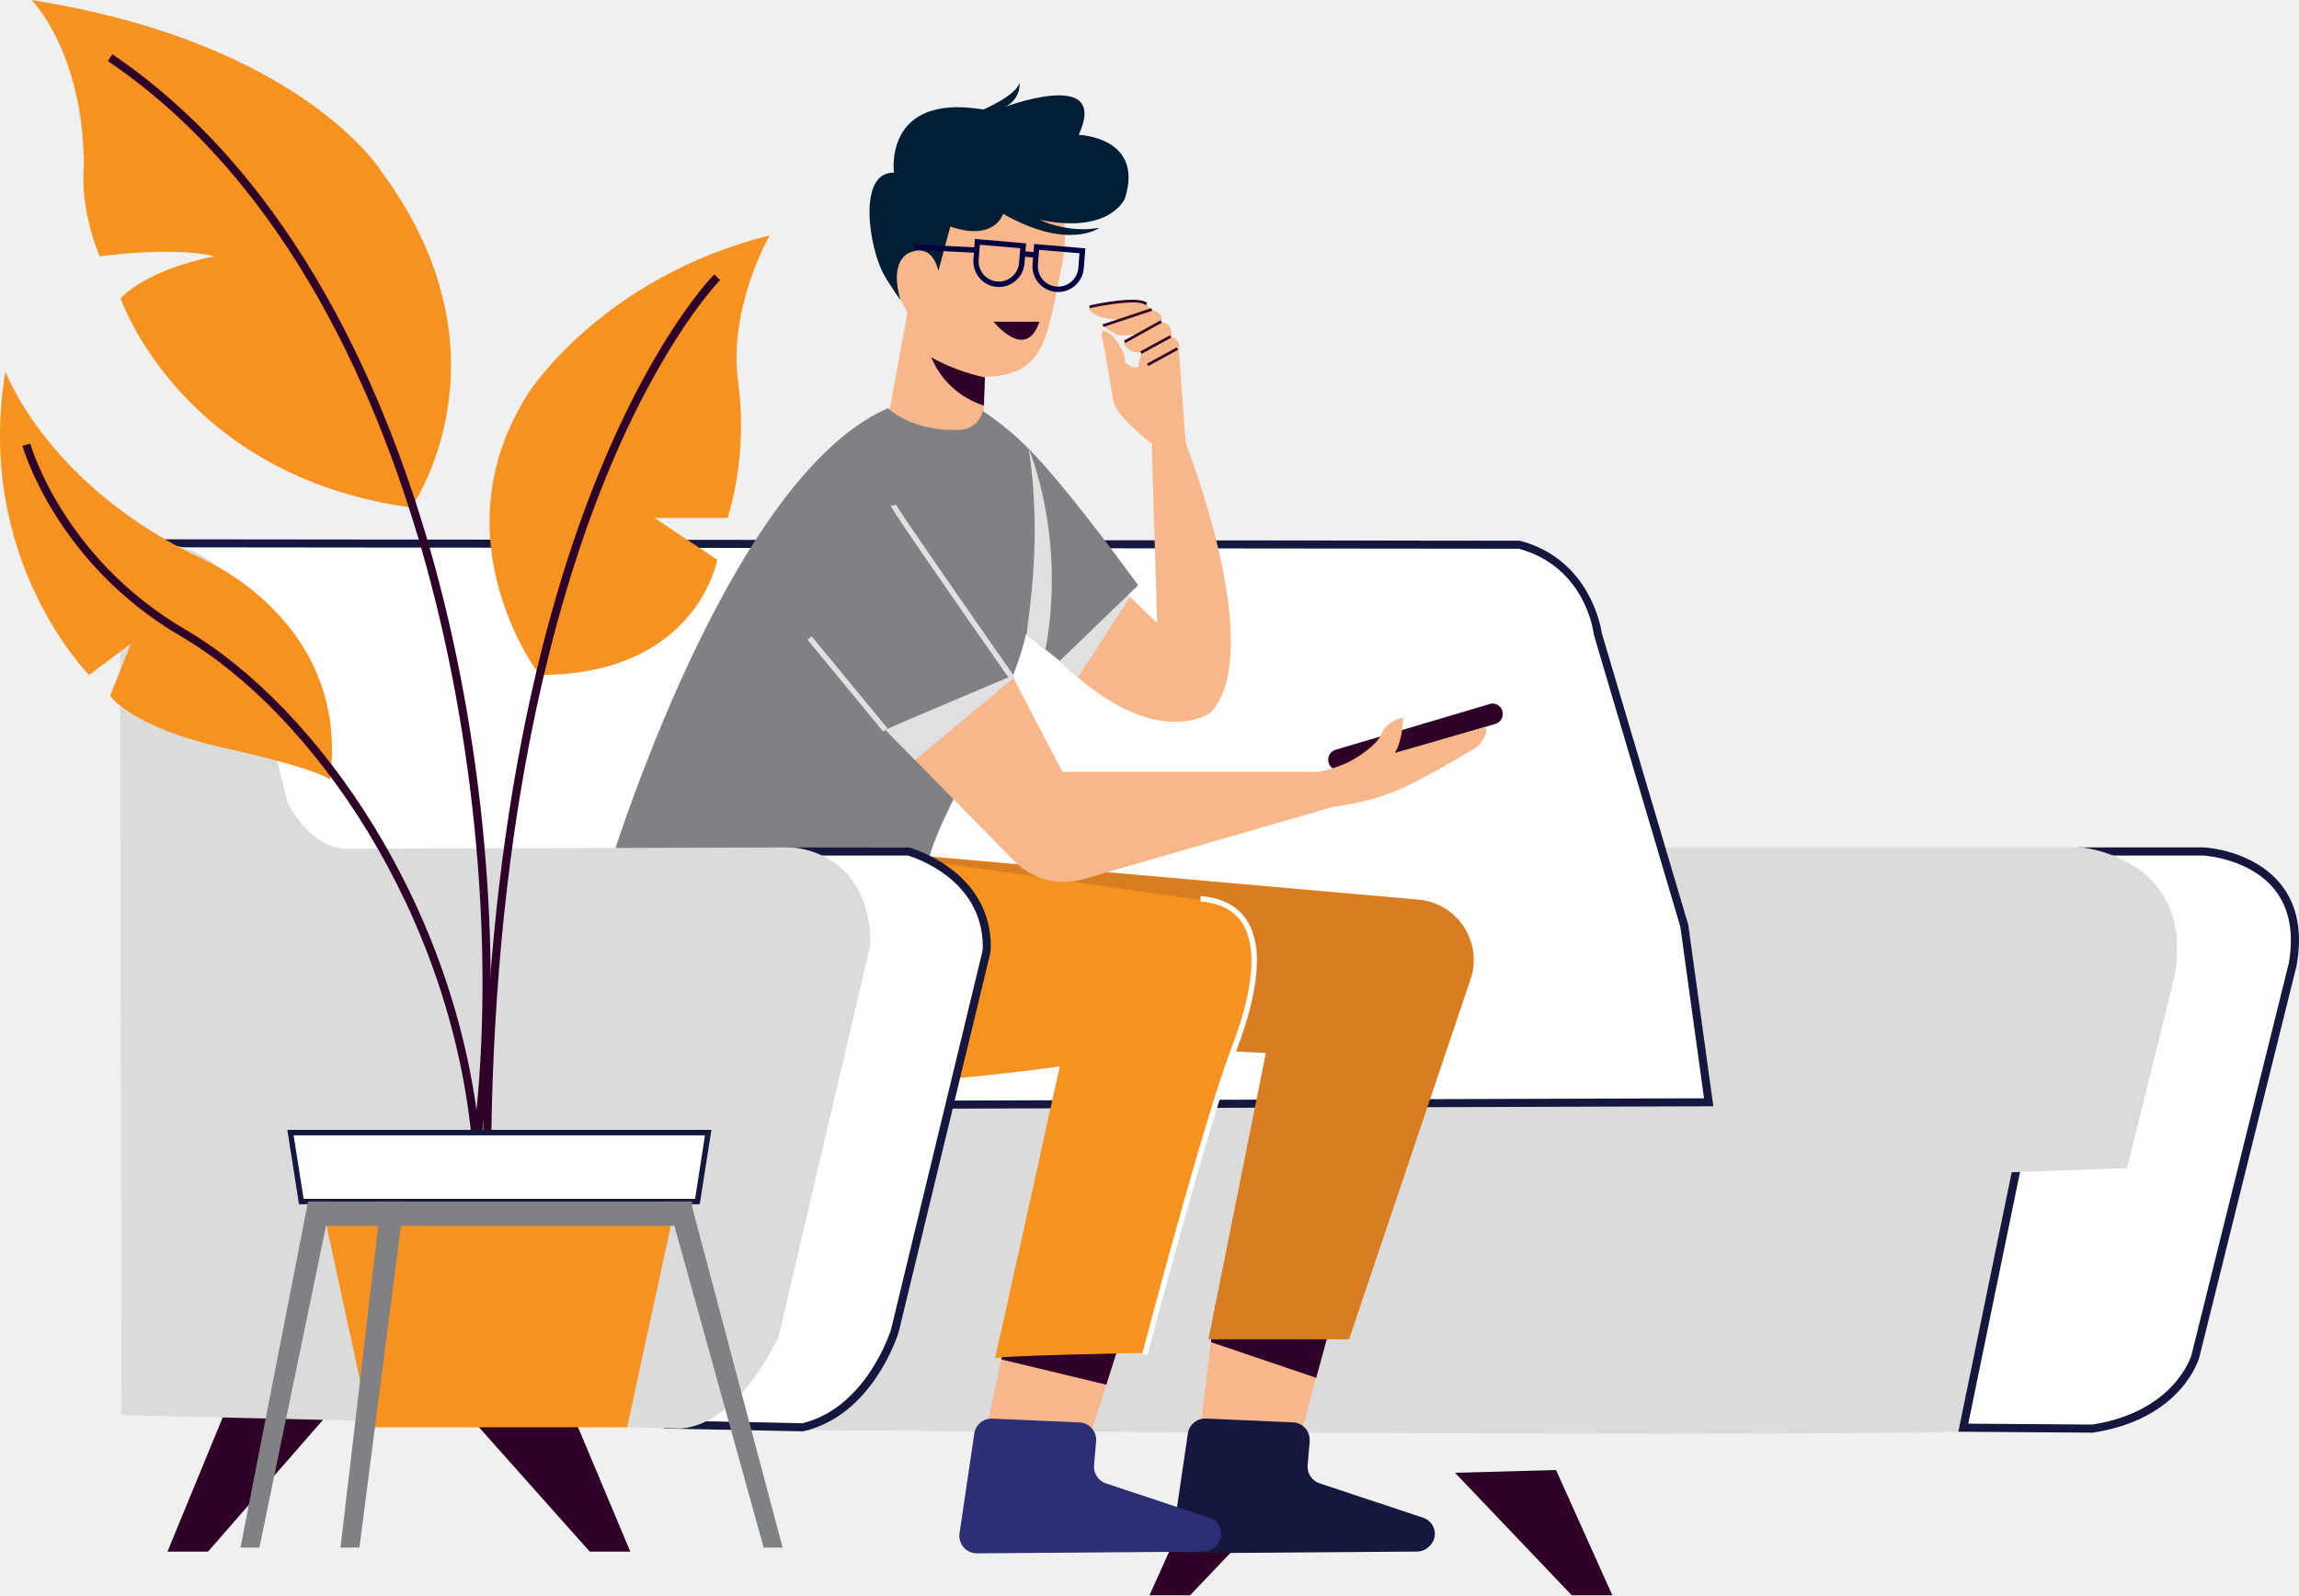
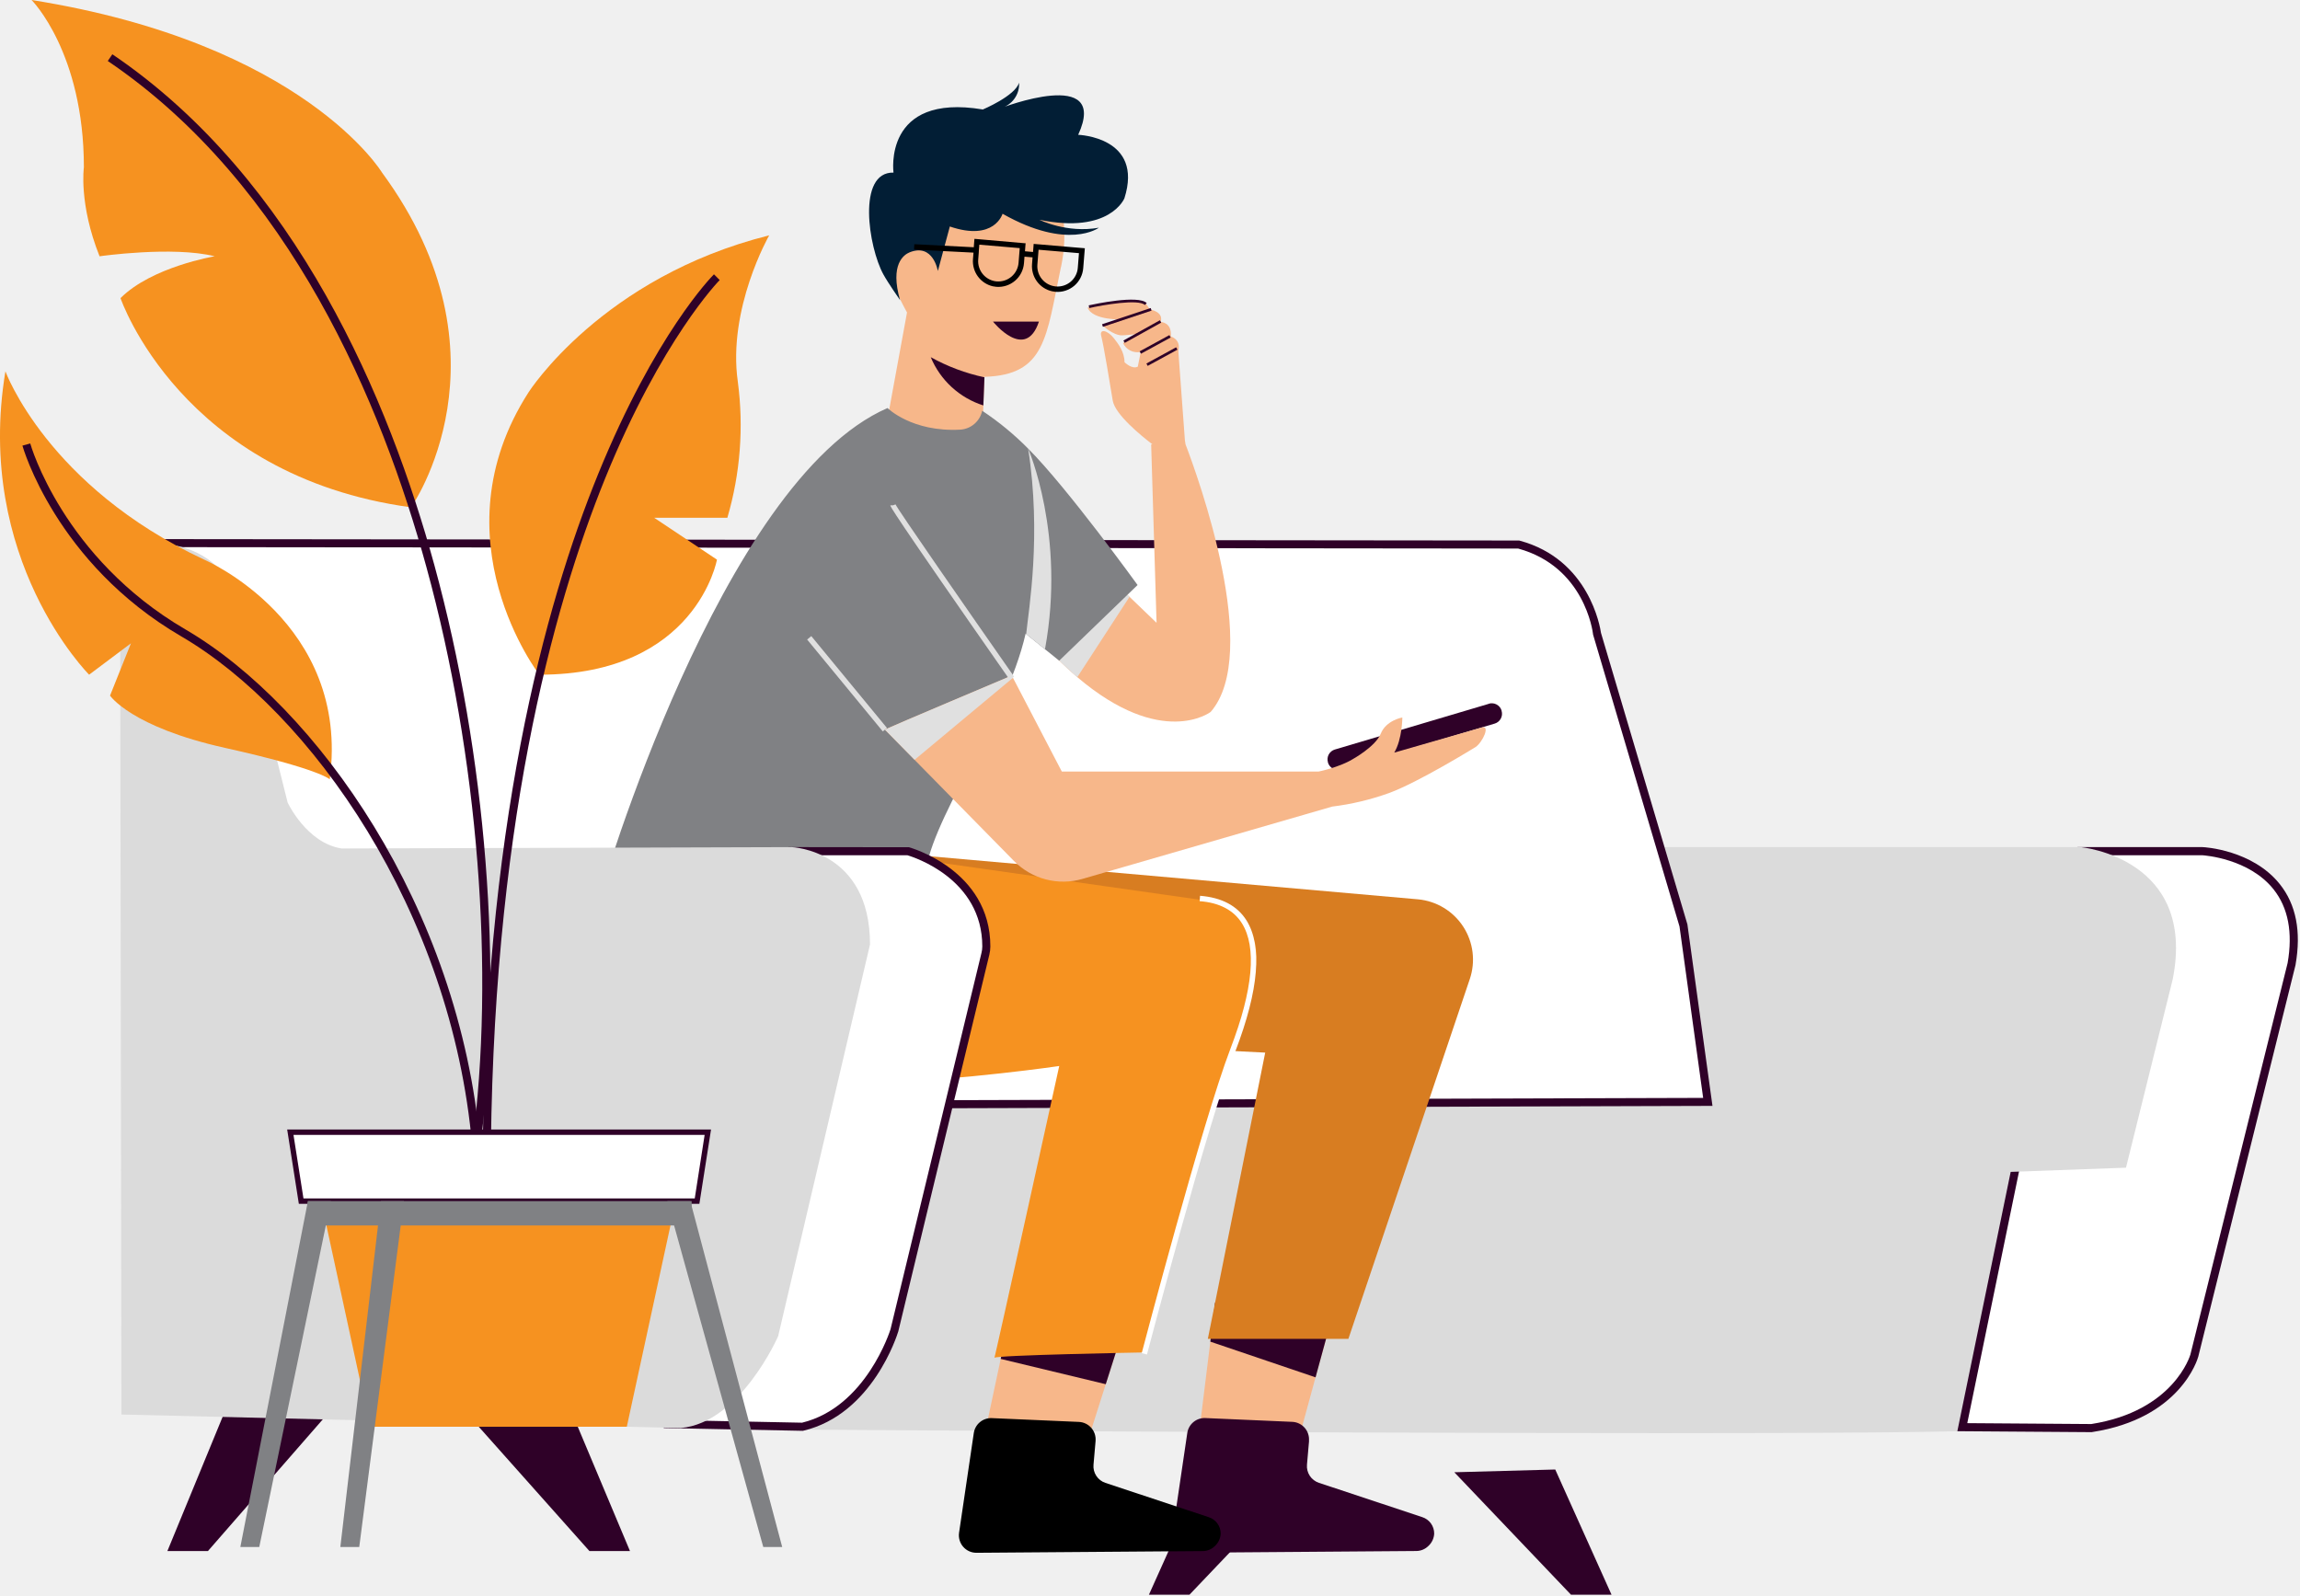
- <svg xmlns="http://www.w3.org/2000/svg" id="Layer_1" data-name="Layer 1" viewBox="0 0 1005.06 697.6">
-   <polygon points="520.26 697.6 571.3 644.03 527.14 642.83 502.53 697.6 520.26 697.6" style="fill:#2f0128" />
-   <polygon points="687.14 697.6 636.1 644.03 680.25 642.83 704.87 697.6 687.14 697.6" style="fill:#2f0128" />
-   <path d="M529.25,693.55h505.93s42.55-2.36,39,31.92l-18.91,83.93s-10.64,31.91-40.2,35.46-530.74,0-530.74,0Z" transform="translate(-142.8 -221.32)" style="fill:#dbdbdb" />
-   <path d="M863.8,848.22c-152.47,0-366-1.49-379.48-1.59l-2.36,0,46-154.83h507.25c.82,0,22.43-1.1,34,11,5.46,5.73,7.74,13.41,6.76,22.83l0,.21L1057,810c-.11.32-11.35,33-41.66,36.66-10,1.2-72.58,1.6-151.5,1.6M486.71,843.1c37.39.26,500.1,3.36,528.16,0,27.38-3.29,38.09-32.48,38.7-34.19l18.87-83.73c.83-8.29-1.12-15-5.81-19.91-10.44-10.95-31.15-10-31.35-9.95H530.58Z" transform="translate(-142.8 -221.32)" style="fill:#dbdbdb" />
-   <polygon points="582.09 578.03 575.41 602.51 567.9 630.04 524.27 628.41 529.39 586.9 531.5 569.77 582.09 578.03" style="fill:#f7b78a" />
-   <polygon points="492.25 578.48 483.65 605.51 475.7 630.49 430.89 626.5 437.7 594.45 442.84 570.21 492.25 578.48" style="fill:#f7b78a" />
-   <polygon points="90.94 678.51 141.97 620 97.82 618.71 73.21 678.51 90.94 678.51" style="fill:#2f0128" />
-   <polygon points="257.82 678.51 206.78 621.18 250.93 619.89 275.55 678.51 257.82 678.51" style="fill:#2f0128" />
-   <polygon points="492.25 578.48 483.65 605.51 437.7 594.45 442.84 570.21 492.25 578.48" style="fill:#2f0128" />
-   <polygon points="582.09 578.03 575.41 602.51 529.39 586.9 531.5 569.77 582.09 578.03" style="fill:#2f0128" />
-   <path d="M715.37,851.64l-.91,10.4a7.65,7.65,0,0,0,5.22,7.93l45.17,15a7.5,7.5,0,0,1,5.25,7.22,7.83,7.83,0,0,1-2.56,5.43,7.57,7.57,0,0,1-5.3,2.18l-98.93.75a7.65,7.65,0,0,1-7.64-8.78l6.44-43.6a7.66,7.66,0,0,1,7.92-6.53l38,1.66a7.66,7.66,0,0,1,7.3,8.32" transform="translate(-142.8 -221.32)" style="fill:#15173f" />
-   <path d="M622,851.64l-.91,10.4A7.65,7.65,0,0,0,626.3,870l45.17,15a7.5,7.5,0,0,1,5.24,7.22,7.86,7.86,0,0,1-2.55,5.43,7.59,7.59,0,0,1-5.31,2.18l-98.93.75a7.65,7.65,0,0,1-7.63-8.78l6.44-43.6a7.65,7.65,0,0,1,7.91-6.53l38.05,1.66a7.66,7.66,0,0,1,7.3,8.32" transform="translate(-142.8 -221.32)" style="fill:#2e2e75" />
-   <path d="M606.84,338.16c-6.41,30.63-6.65,47.24-33.49,48v.19L573,396.49l-.08,2.18-.42,11.66-42.7.68,9.72-53s-8-14.36-9-21.33c-2.83-19-1.62-51.69,27.93-55.18,40.35-4.77,54.86,26,48.44,56.62" transform="translate(-142.8 -221.32)" style="fill:#f7b78a" />
-   <path d="M1106.1,593.67s47.29,2.35,39,49.3l-42.55,171.38s-7.09,25.82-44.92,31.69l-56.54-.41,51.81-252Z" transform="translate(-142.8 -221.32)" style="fill:#fff" />
-   <path d="M1057.77,847.81l-58.84-.42,52.54-255.5h54.72c.89,0,21.85,1.25,33.79,16.21,7.11,8.91,9.42,20.74,6.88,35.17l0,.11-42.55,171.38c-.31,1.14-7.85,27.05-46.37,33Zm-54.5-3.94,54.24.39c36.15-5.66,43.27-30.14,43.34-30.38l42.53-171.28c2.34-13.35.26-24.21-6.17-32.28-10.72-13.44-30.17-14.82-31.16-14.88h-51.69Z" transform="translate(-142.8 -221.32)" style="fill:#15173f" />
-   <path d="M867.33,591.89h185.58s50.83,4.73,40.19,57.93l-20.41,82.3-175.81,6.35Z" transform="translate(-142.8 -221.32)" style="fill:#dbdbdb" />
-   <path d="M879.15,626.17,841.32,498.51s-3.55-30.73-34.28-39l-595.5-.61L216,705.37l673.78-2Z" transform="translate(-142.8 -221.32)" style="fill:#fff" />
-   <path d="M214.26,707.15l-4.53-250h1.81l595.74.62.22.06c30.33,8.17,35.2,37.81,35.56,40.35L880.89,625.8v.13l10.93,79.16h-2Zm-.92-246.49,4.41,242.93,670-2-10.35-75L839.58,498.87l0-.15c-.14-1.21-3.79-29.51-32.76-37.44Z" transform="translate(-142.8 -221.32)" style="fill:#15173f" />
-   <path d="M672.28,532.79S651,549,614,517.54c-2.93-2.48-5.94-5.27-9.06-8.39l-22.46-20.1,36.64-23.64,17.73,17,11.82,11.35-2.36-78,.51-.09c-4.75-3.63-16.3-13-17.32-19.13-1.3-7.74-3.77-23.22-5.06-28.37-.78-3.16,2.75-2.46,5.63,1.19,1.83,2.34,4.58,5.89,4.58,10.41,0,0,3.23,3.23,5.81,1.94l1.29-6.45A6.94,6.94,0,0,1,634,371.4l5.17-3.87s-4.36.49-5.65.49c-3.88,0-8.54-4.36-8.54-4.36l9-2.58s-13.24.51-15.47-5.16l17.39-3.27c2-.37,6.64,0,8.11,1.51l1.78,2.55s6.15.91,4.67,5.46c0,0,5,0,4.45,6.35,0,0,4.58,1.19,3.28,6.36L661.07,414l.28,1.72c5.46,14.28,33.42,91.4,10.93,117.1" transform="translate(-142.8 -221.32)" style="fill:#f7b78a" />
-   <path d="M636.82,482.43,614,517.54c-2.93-2.48-5.94-5.27-9.06-8.39l-22.46-20.1,36.64-23.64Z" transform="translate(-142.8 -221.32)" style="fill:#e0e0e0" />
-   <path d="M640.37,477.23l-34.28,33.1-6.22-5-8.23-6.63-.24-.2c-8.62,38-43.82,84.59-43.82,107l-142.44,7.68S457.74,431.72,531,399.81c0,0,10.64,10.64,31.91,9.45A10.46,10.46,0,0,0,572.4,401a126.87,126.87,0,0,1,20.09,16.55c17.16,17.15,47.88,59.69,47.88,59.69" transform="translate(-142.8 -221.32)" style="fill:#808184" />
-   <path d="M671.1,807h61.47l53.11-157.41a26.49,26.49,0,0,0-22.61-34.86L510.93,592.48l30.74,81.57,154.52,7.73Z" transform="translate(-142.8 -221.32)" style="fill:#d87d21" />
-   <path d="M794,529.2l-67.37,20a4.48,4.48,0,0,0-3,5.57l0,.13a4.49,4.49,0,0,0,5.57,3l67.38-20.05a4.47,4.47,0,0,0,3-5.57l0-.13a4.48,4.48,0,0,0-5.57-3" transform="translate(-142.8 -221.32)" style="fill:#2f0128" />
-   <path d="M514.6,593.08l156.56,22.33a24.43,24.43,0,0,1,20.31,31.08L642.73,812.94s-65,1.18-65,2.37,28.37-127.67,28.37-127.67-159.58,23.64-196.22-8.27c0,0-14.78-45.51,1.77-85.7Z" transform="translate(-142.8 -221.32)" style="fill:#f69220" />
-   <path d="M788.23,548.09s-24.93,15.43-37.93,20.16a114.61,114.61,0,0,1-24.82,5.91L616.31,605.78a30.22,30.22,0,0,1-30-7.82l-43.5-44.27-13-13.22c2.36-1.18,55.55-23.64,55.55-23.64l.5,1,21.37,41h112.3s8.86-1.78,14.77-5.32c0,0,10.15-5.57,12.42-11.23,2.36-5.91,9.45-7.1,9.45-7.1s0,9.47-3.54,15.37l38.31-11c3.77-1.13.48,6.32-2.75,8.59" transform="translate(-142.8 -221.32)" style="fill:#f7b78a" />
-   <path d="M539.89,593.67s34.33,9.07,34.31,41.7a13.24,13.24,0,0,1-.41,3.2L534,803.29s-10.64,35.13-40.19,42.16l-58.51-1.17,53.78-250.61Z" transform="translate(-142.8 -221.32)" style="fill:#fff" />
-   <path d="M494,847.23,433.1,846l54.53-254.12,52.72.06c.35.1,35.65,9.81,35.62,43.43a15.63,15.63,0,0,1-.45,3.61L535.71,803.71c-.48,1.57-11.31,36.28-41.51,43.46Zm-56.52-4.68,56.14,1.12c28.07-6.83,38.58-40.55,38.69-40.89l39.78-164.62a11.94,11.94,0,0,0,.36-2.79c0-29.62-30-39.11-32.78-39.93H490.5Z" transform="translate(-142.8 -221.32)" style="fill:#15173f" />
-   <path d="M195.32,460.09s39-9.45,50.83,22.46l22.46,89.84s8.27,17.73,23.64,20.1l196.81-.6s34.28,1.19,34.28,42.56l-40.19,171.4S466.6,843.67,440.6,846l-244.69-5.91Z" transform="translate(-142.8 -221.32)" style="fill:#dbdbdb" />
-   <rect x="512.11" y="494.35" width="2.36" height="52.06" transform="translate(-356.54 223.68) rotate(-39.47)" style="fill:#e0e0e0" />
-   <path d="M584.43,518.69c-52.22-74.77-52.22-75.86-52.22-76.33h1.18l1.11-.39c1,2.31,31.59,46.34,51.87,75.37Z" transform="translate(-142.8 -221.32)" style="fill:#e0e0e0" />
-   <path d="M536.54,352.7s-5.29-7.57-7.34-11.31c-6.56-11.91-11.64-44.93,4.41-44.57,0,0-4.76-34.94,39.08-27.61,0,0,14.17-5.95,15.85-11.74a10.9,10.9,0,0,1-8.07,11.18s47.78-18.54,33.92,11.64c0,0,28.77.92,20.21,27.79,0,0-6.36,15.76-37.17,9.38,0,0,12,6,26,3.47,0,0-13.4,10.15-42.12-6.1,0,0-3.55,12.24-23.06,5.57l-5.24,19.47s-2-12.3-12.35-8.17c-2.46,1-8.75,5.18-4.16,21" transform="translate(-142.8 -221.32)" style="fill:#021e35" />
-   <path d="M617.3,329.92l-.52-.05-1.84-.15-17.67-1.51-1.69-.14-.66-.06-.28,3.54-3.53-.31.28-3.53-.52,0-1.84-.16L571.36,326l-1.69-.14-.66-.06-.29,3.68-26-1.33-.12,2.36,26,1.32-.23,2.88A11.26,11.26,0,0,0,577,346.55a11.86,11.86,0,0,0,1.6.24,11.25,11.25,0,0,0,12.08-10.31l.22-2.88,3.53.3-.23,3a11.23,11.23,0,0,0,8.71,11.83,11.86,11.86,0,0,0,1.6.25,11.25,11.25,0,0,0,12.08-10.31Zm-38.5,14.51a8.88,8.88,0,0,1-8.14-9.53l.23-2.95h0l.06-1.08.2-2.52,17.67,1.51-.51,6.42a8.88,8.88,0,0,1-9.54,8.14m25.91,2.21a8.88,8.88,0,0,1-8.14-9.54l.52-6.53,17.67,1.5-.51,6.43a8.88,8.88,0,0,1-9.54,8.14" transform="translate(-142.8 -221.32)" style="fill:#050044" />
-   <path d="M599.87,505.32l-8.23-6.63c1.13-10.9,6.77-43.32.86-81.15,0,0,16.54,37.83,7.37,87.78" transform="translate(-142.8 -221.32)" style="fill:#e0e0e0" />
-   <path d="M585.9,517.79l-43.06,35.9-13-13.22c2.36-1.18,55.55-23.64,55.55-23.64Z" transform="translate(-142.8 -221.32)" style="fill:#e0e0e0" />
-   <path d="M644.47,813.83l-2.29-.6c.27-1,26.57-101.21,38.81-133.18,9.91-25.91,11.58-44.37,5-54.87-3.61-5.71-9.83-9-18.48-9.65l.19-2.35c9.43.74,16.26,4.36,20.29,10.74,7,11.16,5.45,30.33-4.75,57C671,712.74,644.73,812.82,644.47,813.83" transform="translate(-142.8 -221.32)" style="fill:#fff" />
-   <path d="M572.9,398.67a37,37,0,0,1-23-21.1,85.22,85.22,0,0,0,23.49,8.8L573,396.49Z" transform="translate(-142.8 -221.32)" style="fill:#2f0128" />
-   <path d="M597.22,362H577.13s14.18,17.73,20.09,0" transform="translate(-142.8 -221.32)" style="fill:#2f0128" />
-   <rect x="633.31" y="365.82" width="18.26" height="1.18" transform="translate(-239.9 136.55) rotate(-29.04)" style="fill:#2f0128" />
-   <rect x="624.43" y="359.62" width="22.43" height="1.18" transform="translate(-224.09 -1.8) rotate(-18.44)" style="fill:#2f0128" />
-   <rect x="640.65" y="371.44" width="14.81" height="1.18" transform="translate(-241.82 134.64) rotate(-28.63)" style="fill:#2f0128" />
-   <rect x="643.6" y="376.76" width="14.81" height="1.18" transform="translate(-244.01 136.71) rotate(-28.63)" style="fill:#2f0128" />
-   <path d="M619.22,356.06,619,354.9c2.21-.49,21.7-4.69,25.37-1l-.83.84c-2.72-2.73-18.45,0-24.28,1.34" transform="translate(-142.8 -221.32)" style="fill:#2f0128" />
-   <path d="M156.61,221.32s22.88,22.88,22.88,73.21c0,0-2.29,16,6.86,38.9,0,0,32-4.58,50.34,0,0,0-27.46,4.57-41.18,18.3,0,0,26.42,77.79,127.09,91.52,0,0,46.48-65.9-12.7-146.43,0,0-34.2-56.59-153.29-75.5" transform="translate(-142.8 -221.32)" style="fill:#f69220" />
-   <path d="M378.7,516.46S332.78,457,374,392.91c0,0,32-50.33,105.24-68.64,0,0-18.3,32-13.72,64.07a144.23,144.23,0,0,1-4.58,59.48h-32l27.45,18.31s-9,50.33-77.63,50.33" transform="translate(-142.8 -221.32)" style="fill:#f69220" />
-   <path d="M145.17,383.76s18.31,50.34,86.94,82.37c0,0,64.07,27.45,54.92,96.09,0,0-4.58-4.57-45.76-13.73s-50.34-22.88-50.34-22.88l9.15-22.88-18.3,13.73s-50.34-50.33-36.61-132.7" transform="translate(-142.8 -221.32)" style="fill:#f69220" />
-   <path d="M352.84,722.61l-3.51-.47c10.09-75.7,2.63-170.17-20-252.68C309.87,398.29,269.85,302.09,189.94,248l2-2.94c80.82,54.75,121.21,151.76,140.86,223.51,22.72,83,30.22,177.94,20.06,254.09" transform="translate(-142.8 -221.32)" style="fill:#2f0128" />
-   <path d="M357.44,736.11h-3.55c0-151.57,27.44-250.75,50.47-307.26,25-61.4,49.68-86.49,50.72-87.53l2.51,2.51c-.25.25-25.32,25.79-50.06,86.64-22.85,56.19-50.09,154.82-50.09,305.64" transform="translate(-142.8 -221.32)" style="fill:#2f0128" />
-   <path d="M349.32,722.53c-8.94-102.78-70.78-189.9-127.25-222.84-54.9-32-69.32-82.92-69.46-83.43l3.42-.94c.14.5,14.23,50,67.83,81.31,57.26,33.4,120,121.61,129,225.6Z" transform="translate(-142.8 -221.32)" style="fill:#2f0128" />
-   <polygon points="304.89 525.43 131.72 525.43 126.99 495.29 309.62 495.29 304.89 525.43" style="fill:#fff" />
-   <path d="M448.7,747.93H273.51l-5.1-32.51H453.8Zm-173.17-2.37H446.68L451,717.78H271.17Z" transform="translate(-142.8 -221.32)" style="fill:#15173f" />
-   <polygon points="105.12 676.74 134.68 525.43 144.72 525.43 113.4 676.74 105.12 676.74" style="fill:#808184" />
-   <polygon points="274.16 624.13 161.86 624.13 140.59 526.02 295.44 526.02 274.16 624.13" style="fill:#f69220" />
-   <polygon points="302.53 525.43 134.67 525.43 133.49 536.07 302.53 536.07 302.53 525.43" style="fill:#808184" />
-   <polygon points="148.86 676.74 166.59 525.43 176.64 525.43 157.13 676.74 148.86 676.74" style="fill:#808184" />
-   <polygon points="342.13 676.74 301.94 525.43 291.89 525.43 333.85 676.74 342.13 676.74" style="fill:#808184" />
+ <svg xmlns="http://www.w3.org/2000/svg" width="1006" height="698" viewBox="0 0 1006 698" fill="none">
+   <g clip-path="url(#clip0_101_2)">
+     <path d="M520.26 697.6L571.3 644.03L527.14 642.83L502.53 697.6H520.26Z" fill="#2F0128" />
+     <path d="M687.14 697.6L636.1 644.03L680.25 642.83L704.87 697.6H687.14Z" fill="#2F0128" />
+     <path d="M386.45 472.23H892.38C892.38 472.23 934.93 469.87 931.38 504.15L912.47 588.08C912.47 588.08 901.83 619.99 872.27 623.54C842.71 627.09 341.53 623.54 341.53 623.54L386.45 472.23Z" fill="#DBDBDB" />
+     <path d="M721 626.9C568.53 626.9 355 625.41 341.52 625.31H339.16L385.16 470.48H892.41C893.23 470.48 914.84 469.38 926.41 481.48C931.87 487.21 934.15 494.89 933.17 504.31V504.52L914.2 588.68C914.09 589 902.85 621.68 872.54 625.34C862.54 626.54 799.96 626.94 721.04 626.94M343.91 621.78C381.3 622.04 844.01 625.14 872.07 621.78C899.45 618.49 910.16 589.3 910.77 587.59L929.64 503.86C930.47 495.57 928.52 488.86 923.83 483.95C913.39 473 892.68 473.95 892.48 474H387.78L343.91 621.78Z" fill="#DBDBDB" />
+     <path d="M582.09 578.03L575.41 602.51L567.9 630.04L524.27 628.41L529.39 586.9L531.5 569.77L582.09 578.03Z" fill="#F7B78A" />
+     <path d="M492.25 578.48L483.65 605.51L475.7 630.49L430.89 626.5L437.7 594.45L442.84 570.21L492.25 578.48Z" fill="#F7B78A" />
+     <path d="M90.94 678.51L141.97 620L97.82 618.71L73.21 678.51H90.94Z" fill="#2F0128" />
+     <path d="M257.82 678.51L206.78 621.18L250.93 619.89L275.55 678.51H257.82Z" fill="#2F0128" />
+     <path d="M492.25 578.48L483.65 605.51L437.7 594.45L442.84 570.21L492.25 578.48Z" fill="#2F0128" />
+     <path d="M582.09 578.03L575.41 602.51L529.39 586.9L531.5 569.77L582.09 578.03Z" fill="#2F0128" />
+     <path d="M572.57 630.32L571.66 640.72C571.51 642.436 571.944 644.153 572.891 645.593C573.838 647.032 575.244 648.109 576.88 648.65L622.05 663.65C623.583 664.132 624.921 665.094 625.866 666.394C626.811 667.694 627.314 669.263 627.3 670.87C627.251 671.899 627 672.908 626.561 673.84C626.122 674.772 625.503 675.608 624.74 676.3C623.327 677.693 621.424 678.476 619.44 678.48L520.51 679.23C519.404 679.241 518.308 679.011 517.299 678.558C516.29 678.104 515.391 677.437 514.665 676.602C513.939 675.767 513.402 674.785 513.092 673.723C512.782 672.661 512.707 671.544 512.87 670.45L519.31 626.85C519.588 624.974 520.551 623.268 522.014 622.062C523.477 620.856 525.336 620.235 527.23 620.32L565.23 621.98C566.263 622.025 567.277 622.278 568.21 622.725C569.142 623.172 569.975 623.803 570.657 624.581C571.339 625.358 571.857 626.266 572.179 627.249C572.501 628.232 572.62 629.27 572.53 630.3" fill="#2F0128" />
+     <path d="M479.2 630.32L478.29 640.72C478.132 642.44 478.561 644.163 479.507 645.608C480.453 647.054 481.86 648.136 483.5 648.68L528.67 663.68C530.201 664.164 531.537 665.126 532.48 666.426C533.423 667.726 533.925 669.294 533.91 670.9C533.811 672.976 532.894 674.928 531.36 676.33C529.944 677.724 528.037 678.506 526.05 678.51L427.12 679.26C426.014 679.269 424.92 679.039 423.912 678.584C422.904 678.13 422.007 677.463 421.282 676.628C420.557 675.794 420.021 674.812 419.712 673.751C419.402 672.689 419.327 671.573 419.49 670.48L425.93 626.88C426.206 625.005 427.167 623.299 428.628 622.093C430.09 620.886 431.947 620.265 433.84 620.35L471.89 622.01C472.923 622.055 473.937 622.308 474.87 622.755C475.802 623.202 476.635 623.833 477.317 624.611C477.999 625.388 478.517 626.296 478.839 627.279C479.161 628.262 479.28 629.3 479.19 630.33" fill="black" />
+     <path d="M464.04 116.84C457.63 147.47 457.39 164.08 430.55 164.84V165.03L430.2 175.17L430.12 177.35L429.7 189.01L387 189.69L396.72 136.69C396.72 136.69 388.72 122.33 387.72 115.36C384.89 96.36 386.1 63.67 415.65 60.18C456 55.41 470.51 86.18 464.09 116.8" fill="#F7B78A" />
+     <path d="M963.3 372.35C963.3 372.35 1010.59 374.7 1002.3 421.65L959.75 593.03C959.75 593.03 952.66 618.85 914.83 624.72L858.29 624.31L910.1 372.31L963.3 372.35Z" fill="white" />
+     <path d="M914.97 626.49L856.13 626.07L908.67 370.57H963.39C964.28 370.57 985.24 371.82 997.18 386.78C1004.29 395.69 1006.6 407.52 1004.06 421.95V422.06L961.51 593.44C961.2 594.58 953.66 620.49 915.14 626.44L914.97 626.49ZM860.47 622.55L914.71 622.94C950.86 617.28 957.98 592.8 958.05 592.56L1000.58 421.28C1002.92 407.93 1000.84 397.07 994.41 389C983.69 375.56 964.24 374.18 963.25 374.12H911.56L860.47 622.55Z" fill="#2F0128" />
+     <path d="M724.53 370.57H910.11C910.11 370.57 960.94 375.3 950.3 428.5L929.89 510.8L754.08 517.15L724.53 370.57Z" fill="#DBDBDB" />
+     <path d="M736.35 404.85L698.52 277.19C698.52 277.19 694.97 246.46 664.24 238.19L68.74 237.58L73.2 484.05L746.98 482.05L736.35 404.85Z" fill="white" />
+     <path d="M71.46 485.83L66.93 235.83H68.74L664.48 236.45L664.7 236.51C695.03 244.68 699.9 274.32 700.26 276.86L738.09 404.48V404.61L749.02 483.77H747.02L71.46 485.83ZM70.54 239.34L74.95 482.27L744.95 480.27L734.6 405.27L696.78 277.55V277.4C696.64 276.19 692.99 247.89 664.02 239.96L70.54 239.34Z" fill="#2F0128" />
+     <path d="M529.48 311.47C529.48 311.47 508.2 327.68 471.2 296.22C468.27 293.74 465.26 290.95 462.14 287.83L439.68 267.73L476.32 244.09L494.05 261.09L505.87 272.44L503.51 194.44L504.02 194.35C499.27 190.72 487.72 181.35 486.7 175.22C485.4 167.48 482.93 152 481.64 146.85C480.86 143.69 484.39 144.39 487.27 148.04C489.1 150.38 491.85 153.93 491.85 158.45C491.85 158.45 495.08 161.68 497.66 160.39L498.95 153.94C497.412 154.27 495.807 154.068 494.399 153.367C492.991 152.665 491.863 151.506 491.2 150.08L496.37 146.21C496.37 146.21 492.01 146.7 490.72 146.7C486.84 146.7 482.18 142.34 482.18 142.34L491.18 139.76C491.18 139.76 477.94 140.27 475.71 134.6L493.1 131.33C495.1 130.96 499.74 131.33 501.21 132.84L502.99 135.39C502.99 135.39 509.14 136.3 507.66 140.85C507.66 140.85 512.66 140.85 512.11 147.2C512.11 147.2 516.69 148.39 515.39 153.56L518.27 192.68L518.55 194.4C524.01 208.68 551.97 285.8 529.48 311.5" fill="#F7B78A" />
+     <path d="M494.02 261.11L471.2 296.22C468.27 293.74 465.26 290.95 462.14 287.83L439.68 267.73L476.32 244.09L494.02 261.11Z" fill="#E0E0E0" />
+     <path d="M497.57 255.91L463.29 289.01L457.07 284.01L448.84 277.38L448.6 277.18C439.98 315.18 404.78 361.77 404.78 384.18L262.34 391.86C262.34 391.86 314.94 210.4 388.2 178.49C388.2 178.49 398.84 189.13 420.11 187.94C422.374 187.779 424.524 186.886 426.236 185.396C427.948 183.906 429.128 181.9 429.6 179.68C436.846 184.493 443.578 190.039 449.69 196.23C466.85 213.38 497.57 255.92 497.57 255.92" fill="#808184" />
+     <path d="M528.3 585.68H589.77L642.88 428.27C644.161 424.484 644.568 420.456 644.071 416.49C643.574 412.524 642.186 408.722 640.011 405.368C637.836 402.015 634.93 399.197 631.511 397.126C628.093 395.055 624.25 393.785 620.27 393.41L368.13 371.16L398.87 452.73L553.39 460.46L528.3 585.68Z" fill="#D87D21" />
+     <path d="M651.2 307.88L583.83 327.88C582.695 328.222 581.741 329.001 581.179 330.045C580.616 331.089 580.491 332.314 580.83 333.45V333.58C581.175 334.714 581.953 335.666 582.997 336.228C584.04 336.79 585.264 336.916 586.4 336.58L653.78 316.53C654.343 316.362 654.867 316.084 655.323 315.713C655.778 315.342 656.156 314.884 656.435 314.367C656.714 313.85 656.887 313.282 656.947 312.698C657.006 312.113 656.949 311.523 656.78 310.96V310.83C656.438 309.695 655.659 308.741 654.615 308.179C653.571 307.616 652.346 307.491 651.21 307.83" fill="#2F0128" />
+     <path d="M371.8 371.76L528.36 394.09C531.859 394.543 535.218 395.749 538.206 397.624C541.195 399.5 543.741 402 545.671 404.953C547.601 407.907 548.869 411.243 549.386 414.733C549.904 418.223 549.66 421.784 548.67 425.17L499.93 591.62C499.93 591.62 434.93 592.8 434.93 593.99C434.93 595.18 463.3 466.32 463.3 466.32C463.3 466.32 303.72 489.96 267.08 458.05C267.08 458.05 252.3 412.54 268.85 372.35L371.8 371.76Z" fill="#F69220" />
+     <path d="M645.43 326.77C645.43 326.77 620.5 342.2 607.5 346.93C599.472 349.818 591.148 351.8 582.68 352.84L473.51 384.46C468.269 385.988 462.713 386.067 457.431 384.69C452.149 383.313 447.338 380.531 443.51 376.64L400.01 332.37L387.01 319.15C389.37 317.97 442.56 295.51 442.56 295.51L443.06 296.51L464.43 337.51H576.73C576.73 337.51 585.59 335.73 591.5 332.19C591.5 332.19 601.65 326.62 603.92 320.96C606.28 315.05 613.37 313.86 613.37 313.86C613.37 313.86 613.37 323.33 609.83 329.23L648.14 318.23C651.91 317.1 648.62 324.55 645.39 326.82" fill="#F7B78A" />
+     <path d="M397.09 372.35C397.09 372.35 431.42 381.42 431.4 414.05C431.394 415.129 431.257 416.204 430.99 417.25L391.2 581.97C391.2 581.97 380.56 617.1 351.01 624.13L292.5 622.96L346.28 372.35H397.09Z" fill="white" />
+     <path d="M351.2 625.91L290.3 624.68L344.83 370.56L397.55 370.62C397.9 370.72 433.2 380.43 433.17 414.05C433.161 415.267 433.01 416.478 432.72 417.66L392.91 582.39C392.43 583.96 381.6 618.67 351.4 625.85L351.2 625.91ZM294.68 621.23L350.82 622.35C378.89 615.52 389.4 581.8 389.51 581.46L429.29 416.84C429.52 415.927 429.64 414.991 429.65 414.05C429.65 384.43 399.65 374.94 396.87 374.12H347.7L294.68 621.23Z" fill="#2F0128" />
+     <path d="M52.52 238.77C52.52 238.77 91.52 229.32 103.35 261.23L125.81 351.07C125.81 351.07 134.08 368.8 149.45 371.17L346.26 370.57C346.26 370.57 380.54 371.76 380.54 413.13L340.35 584.53C340.35 584.53 323.8 622.35 297.8 624.68L53.11 618.77L52.52 238.77Z" fill="#DBDBDB" />
+     <path d="M354.854 278.262L353.033 279.762L386.126 319.95L387.948 318.45L354.854 278.262Z" fill="#E0E0E0" />
+     <path d="M441.63 297.37C389.41 222.6 389.41 221.51 389.41 221.04H390.59L391.7 220.65C392.7 222.96 423.29 266.99 443.57 296.02L441.63 297.37Z" fill="#E0E0E0" />
+     <path d="M393.74 131.38C393.74 131.38 388.45 123.81 386.4 120.07C379.84 108.16 374.76 75.14 390.81 75.5C390.81 75.5 386.05 40.56 429.89 47.89C429.89 47.89 444.06 41.94 445.74 36.15C445.889 38.658 445.168 41.141 443.697 43.178C442.227 45.215 440.098 46.682 437.67 47.33C437.67 47.33 485.45 28.79 471.59 58.97C471.59 58.97 500.36 59.89 491.8 86.76C491.8 86.76 485.44 102.52 454.63 96.14C454.63 96.14 466.63 102.14 480.63 99.61C480.63 99.61 467.23 109.76 438.51 93.51C438.51 93.51 434.96 105.75 415.45 99.08L410.21 118.55C410.21 118.55 408.21 106.25 397.86 110.38C395.4 111.38 389.11 115.56 393.7 131.38" fill="#021E35" />
+     <path d="M474.5 108.6L473.98 108.55L472.14 108.4L454.47 106.89L452.78 106.75L452.12 106.69L451.84 110.23L448.31 109.92L448.59 106.39H448.07L446.23 106.23L428.56 104.68L426.87 104.54L426.21 104.48L425.92 108.16L399.92 106.83L399.8 109.19L425.8 110.51L425.57 113.39C425.359 116.069 426.113 118.734 427.696 120.906C429.279 123.077 431.585 124.611 434.2 125.23C434.727 125.346 435.262 125.427 435.8 125.47C438.768 125.699 441.706 124.743 443.97 122.811C446.234 120.878 447.64 118.127 447.88 115.16L448.1 112.28L451.63 112.58L451.4 115.58C451.189 118.269 451.953 120.945 453.552 123.117C455.152 125.289 457.479 126.813 460.11 127.41C460.637 127.53 461.172 127.613 461.71 127.66C464.678 127.889 467.616 126.933 469.88 125.001C472.144 123.068 473.55 120.317 473.79 117.35L474.5 108.6ZM436 123.11C433.659 122.921 431.487 121.812 429.962 120.026C428.436 118.24 427.68 115.922 427.86 113.58L428.09 110.63L428.15 109.55L428.35 107.03L446.02 108.54L445.51 114.96C445.321 117.303 444.211 119.476 442.423 121.002C440.634 122.528 438.314 123.282 435.97 123.1M461.88 125.31C459.537 125.121 457.364 124.011 455.838 122.223C454.312 120.434 453.558 118.114 453.74 115.77L454.26 109.24L471.93 110.74L471.42 117.17C471.231 119.513 470.121 121.686 468.333 123.212C466.544 124.738 464.224 125.492 461.88 125.31Z" fill="black" />
+     <path d="M457.07 284L448.84 277.37C449.97 266.47 455.61 234.05 449.7 196.22C449.7 196.22 466.24 234.05 457.07 284" fill="#E0E0E0" />
+     <path d="M443.1 296.47L400.04 332.37L387.04 319.15C389.4 317.97 442.59 295.51 442.59 295.51L443.1 296.47Z" fill="#E0E0E0" />
+     <path d="M501.67 592.51L499.38 591.91C499.65 590.91 525.95 490.7 538.19 458.73C548.1 432.82 549.77 414.36 543.19 403.86C539.58 398.15 533.36 394.86 524.71 394.21L524.9 391.86C534.33 392.6 541.16 396.22 545.19 402.6C552.19 413.76 550.64 432.93 540.44 459.6C528.2 491.42 501.93 591.5 501.67 592.51Z" fill="white" />
+     <path d="M430.1 177.35C424.961 175.721 420.239 172.989 416.266 169.344C412.293 165.699 409.165 161.23 407.1 156.25C414.453 160.326 422.369 163.291 430.59 165.05L430.2 175.17L430.1 177.35Z" fill="#2F0128" />
+     <path d="M454.42 140.68H434.33C434.33 140.68 448.51 158.41 454.42 140.68Z" fill="#2F0128" />
+     <path d="M507.332 140.094L491.367 148.958L491.94 149.99L507.904 141.126L507.332 140.094Z" fill="#2F0128" />
+     <path d="M503.309 134.746L482.031 141.841L482.404 142.96L503.682 135.866L503.309 134.746Z" fill="#2F0128" />
+     <path d="M511.474 146.6L498.475 153.696L499.041 154.732L512.04 147.636L511.474 146.6Z" fill="#2F0128" />
+     <path d="M514.423 151.926L501.424 159.022L501.989 160.058L514.988 152.962L514.423 151.926Z" fill="#2F0128" />
+     <path d="M476.42 134.74L476.2 133.58C478.41 133.09 497.9 128.89 501.57 132.58L500.74 133.42C498.02 130.69 482.29 133.42 476.46 134.76" fill="#2F0128" />
+     <path d="M13.81 0C13.81 0 36.69 22.88 36.69 73.21C36.69 73.21 34.4 89.21 43.55 112.11C43.55 112.11 75.55 107.53 93.89 112.11C93.89 112.11 66.43 116.68 52.71 130.41C52.71 130.41 79.13 208.2 179.8 221.93C179.8 221.93 226.28 156.03 167.1 75.5C167.1 75.5 132.9 18.91 13.81 0" fill="#F69220" />
+     <path d="M235.9 295.14C235.9 295.14 189.98 235.68 231.2 171.59C231.2 171.59 263.2 121.26 336.44 102.95C336.44 102.95 318.14 134.95 322.72 167.02C325.355 186.949 323.795 207.209 318.14 226.5H286.14L313.59 244.81C313.59 244.81 304.59 295.14 235.96 295.14" fill="#F69220" />
+     <path d="M2.37 162.44C2.37 162.44 20.68 212.78 89.31 244.81C89.31 244.81 153.38 272.26 144.23 340.9C144.23 340.9 139.65 336.33 98.47 327.17C57.29 318.01 48.13 304.29 48.13 304.29L57.28 281.41L38.98 295.14C38.98 295.14 -11.36 244.81 2.37 162.44" fill="#F69220" />
+     <path d="M210.04 501.29L206.53 500.82C216.62 425.12 209.16 330.65 186.53 248.14C167.07 176.97 127.05 80.77 47.14 26.68L49.14 23.74C129.96 78.49 170.35 175.5 190 247.25C212.72 330.25 220.22 425.19 210.06 501.34" fill="#2F0128" />
+     <path d="M214.64 514.79H211.09C211.09 363.22 238.53 264.04 261.56 207.53C286.56 146.13 311.24 121.04 312.28 120L314.79 122.51C314.54 122.76 289.47 148.3 264.73 209.15C241.88 265.34 214.64 363.97 214.64 514.79" fill="#2F0128" />
+     <path d="M206.52 501.21C197.58 398.43 135.74 311.31 79.27 278.37C24.37 246.37 9.95 195.45 9.81 194.94L13.23 194C13.37 194.5 27.46 244 81.06 275.31C138.32 308.71 201.06 396.92 210.06 500.91L206.52 501.21Z" fill="#2F0128" />
+     <path d="M304.89 525.43H131.72L126.99 495.29H309.62L304.89 525.43Z" fill="white" />
+     <path d="M305.9 526.61H130.71L125.61 494.1H311L305.9 526.61ZM132.73 524.24H303.88L308.2 496.46H128.37L132.73 524.24Z" fill="#2F0128" />
+     <path d="M105.12 676.74L134.68 525.43H144.72L113.4 676.74H105.12Z" fill="#808184" />
+     <path d="M274.16 624.13H161.86L140.59 526.02H295.44L274.16 624.13Z" fill="#F69220" />
+     <path d="M302.53 525.43H134.67L133.49 536.07H302.53V525.43Z" fill="#808184" />
+     <path d="M148.86 676.74L166.59 525.43H176.64L157.13 676.74H148.86Z" fill="#808184" />
+     <path d="M342.13 676.74L301.94 525.43H291.89L333.85 676.74H342.13Z" fill="#808184" />
+   </g>
+   <defs>
+     <clipPath id="clip0_101_2">
+       <rect width="1005.06" height="697.6" fill="white" />
+     </clipPath>
+   </defs>
</svg>
